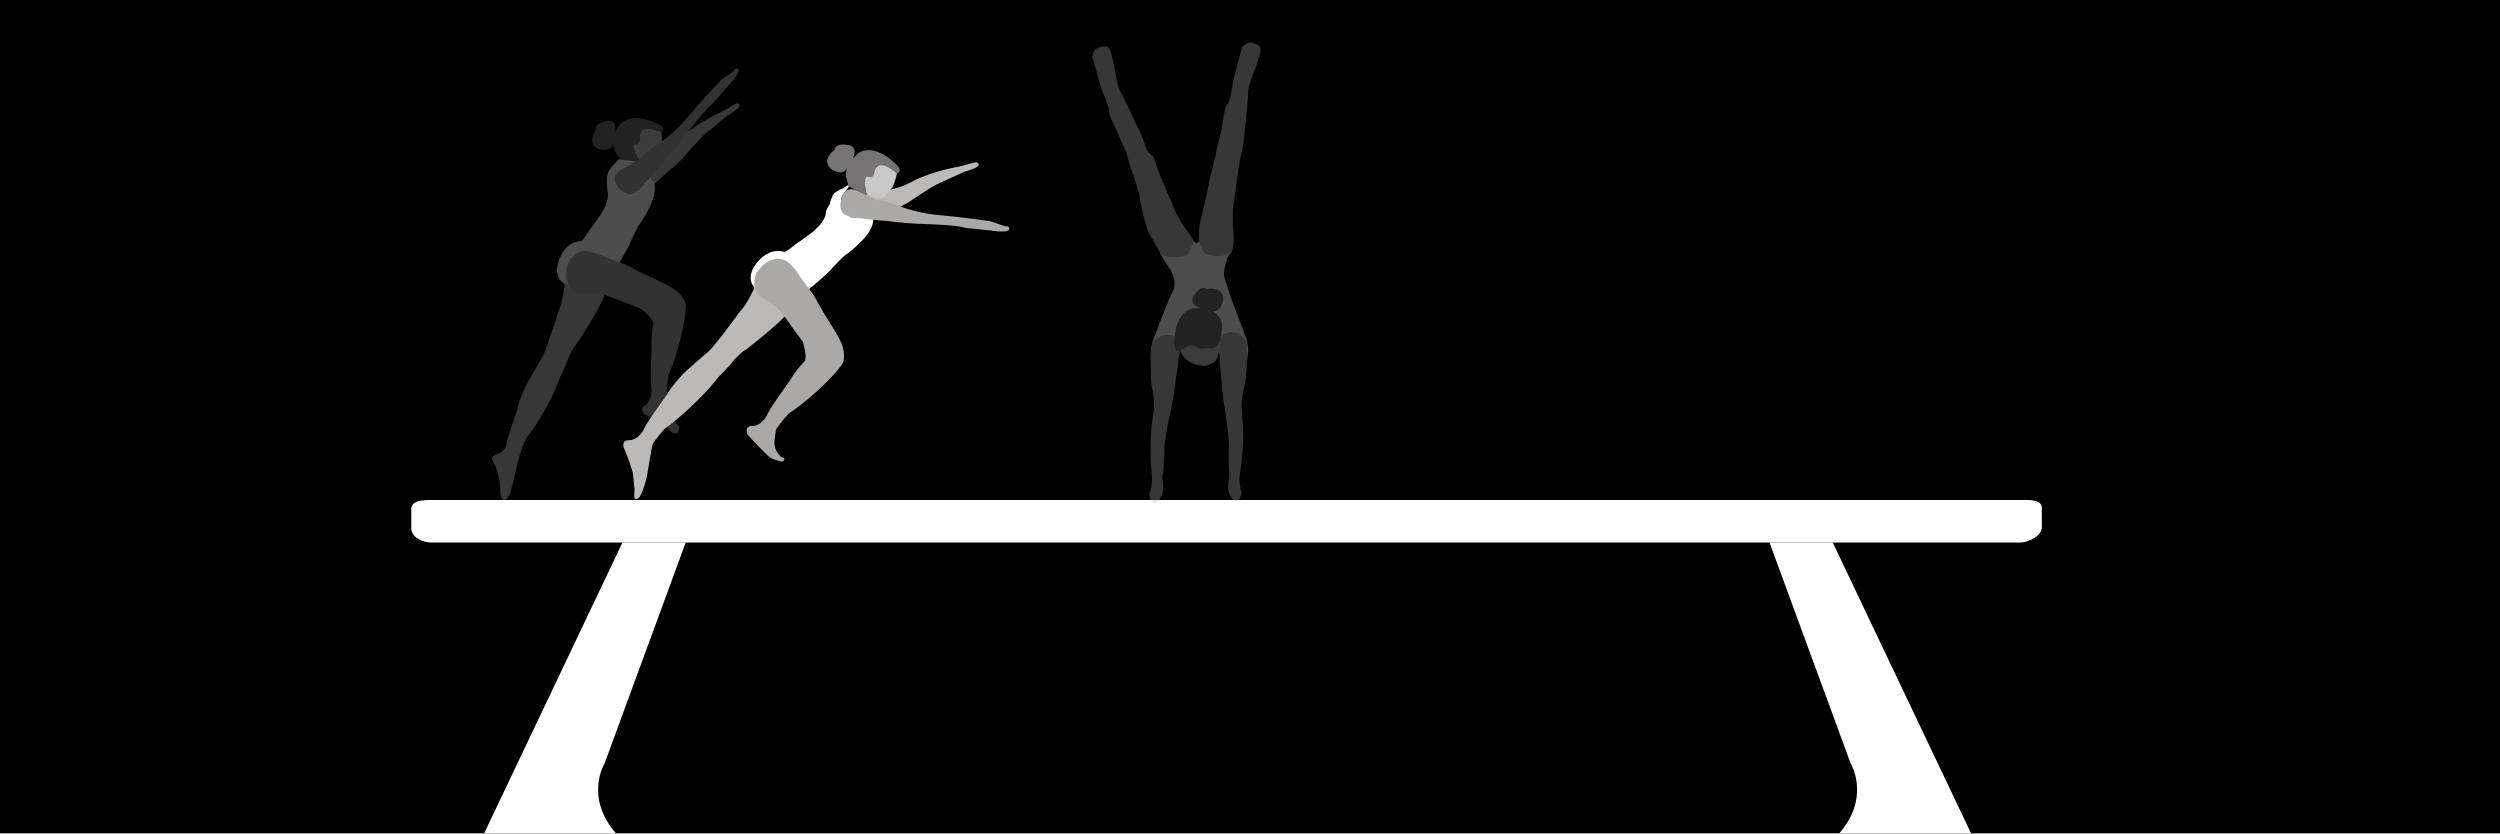
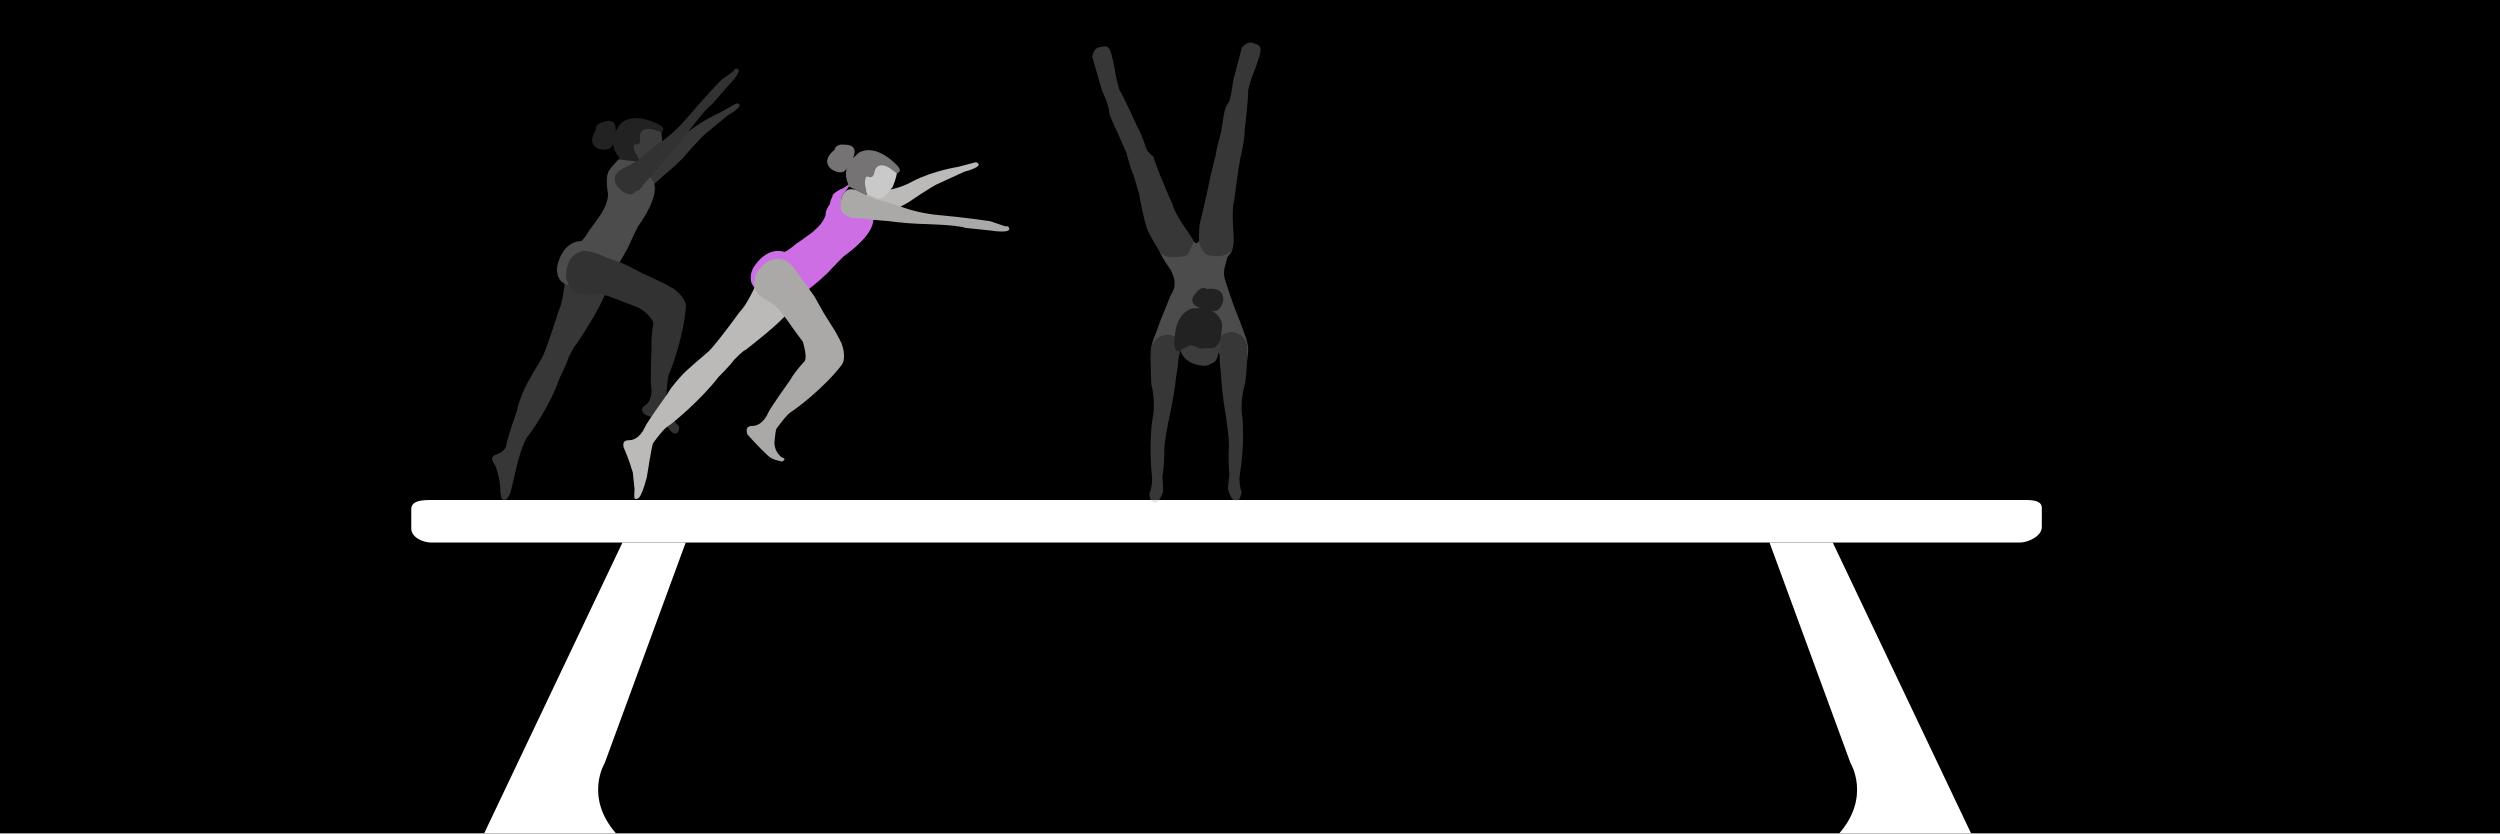
<svg xmlns="http://www.w3.org/2000/svg" id="Layer_2" data-name="Layer 2" viewBox="0 0 3240 1080">
  <defs>
    <style>
      .cls-1 {
        fill: #757373;
      }

      .cls-2 {
        fill: #fff;
      }

      .cls-3 {
        fill: #bcbab8;
      }

      .cls-4 {
        fill: #c9c9c9;
      }

      .cls-5 {
        fill: #aba9a8;
      }

      .cls-6 {
+         fill: #ce6ee5;
+       }
+ 
+       .cls-7 {
        opacity: .3;
      }
    </style>
  </defs>
  <rect width="3240" height="1080" />
  <path class="cls-2" d="m533,684.94v-25.13c0-11.28,14.76-11.81,26.04-11.81h2058.64c11.28,0,28.51-1.17,28.51,10.11v25.13c0,11.28-17.23,19.91-28.51,19.91H559.04c-11.28,0-26.04-6.93-26.04-18.21Z" />
  <path class="cls-2" d="m627.47,1080l179.23-376.85h81.96l-104.94,285.7s-26.81,43.66,14.55,91.15h-170.81Z" />
  <path class="cls-2" d="m2554.49,1080l-179.23-376.85h-81.96s104.94,285.7,104.94,285.7c0,0,26.81,43.66-14.55,91.15h170.81Z" />
-   <g class="cls-6">
+   <g class="cls-7">
    <path class="cls-3" d="m943.04,149.54s22.82-12.54,13.06-15.37c-.98-.28-2.03-.14-2.92.37l-19.32,11.04s-29.02,12.62-51.09,32.55c0,0-15.67,16.42-37.14,22.28,0,0-18.57,11.14-25.53,16.45,0,0-4.94,3.65-8.97,5.86,0,0-11.62,8.62-2.53,25.72,0,0,9.3,14.94,18.56,5.4,0,0,1.64,3.55,10.16-6.51,0,0,16.25-13.39,22.3-19.51,0,0,14.19-11.52,24.99-22.47,0,0,24.22-28.59,31.58-33.55l26.85-22.26Z" />
    <path class="cls-3" d="m661.92,637.21c1.5-6.55,10.08-43.77,11.02-45.31,0,0,6.53-21.59,10.91-26.31,4.23-4.78,29.54-40.59,41.14-75.05,0,0,9.44-18.82,11.55-26.57,0,0,7.61-16.05,9.94-17.04,0,0,29.83-44.25,36.98-64.35,0,0,1.99-16.06,3.63-17.5l5.37-8s-5.33,6.61-9.1,8.94c0,0,8.16-17.41-4.88-33.27,0,0-11.37-11.32-24.56-6.15,0,0-16.45,1.55-20.48,29.08,0,0-.46,1.57-1.18,8.48l-1.66.2s1.73,2.64.73,7.68l-1.08,6.94s-1.66,12.68-5.04,20.97c0,0-2.55,5.81-3.89,11.24l-4.01,12.42s-10.87,33.53-15.27,40.87c0,0-20.42,33.67-22.43,39.88,0,0-7.61,16.05-9.68,28.04,0,0-13.33,37.89-13.64,44.26,0,0-.19,8.16-13.57,12.53,0,0-6.93,1.92-4.44,7.86,0,0,.88,2.27,1.95,3.64.79,1.02,1.47,2.11,1.93,3.31,2.01,5.3,6.4,18.67,6.4,34.17,0,0,.58,6.8,2.62,9.04,0,0,1.94,2.04,5.73-.68,0,0,2.78-4.01,4.28-7.22.32-.68.54-1.39.71-2.12Z" />
    <path class="cls-2" d="m787.89,224.32c-.05-3.72,13.74-17.72,13.74-17.72,2.39-.24,5.16-7.39,5.16-7.39l17.41,10.05c-1.5,4.48-18.06,10-18.06,10-1.98,6.05-3.7,13.02-3.7,13.02,8.08,14.09,21.06,10.83,21.06,10.83,11.56-6.66,13.61-18.85,13.61-18.85,3.51,2.16,8.02,9.13,7.99,8.77,13.97,16.88-17.11,58.79-17.11,58.79-1.56,1.64-10.34,20.73-10.34,20.73-3.81,10.05-16.25,29.91-16.25,29.91-1.19.74-7.32,13-7.32,13-5.03,8.31-12.11,14.36-12.11,14.36l2.04-6.2c1.58-8.5.32-13.96.32-13.96-3.33-22.16-22.69-18.37-22.69-18.37l-19.53,42.49s-.47-1.05-1.79-2.38c-1.05-1.06-2.43-1.72-3.89-2.02-6.25-1.31-9.98-5.73-9.98-5.73-.96-1.05-1.77-2.46-2.45-3.98-2.54-5.67-2.79-12.09-1.08-18.06,8.76-30.65,30.06-29.07,30.06-29.07,2.39-.24,10.19-13.01,10.19-13.01,0,0-.1.66.06-.15s2.46-3.39,2.46-3.39l6.98-9.62,4.7-6.68c2.24-2.42,7.63-13.75,7.63-13.75,3.5-9.37,3.23-14.19,2.79-16.18-.33-1.48-.61-2.97-.76-4.47-.56-5.56-1.32-16.53.87-20.94Z" />
    <path class="cls-5" d="m880.31,554.55c.1-1.35-.52-2.62-1.59-3.46-4.84-3.78-9.29-15.24-11.7-19.85-3.12-5.95-3.57-18.83-3.23-19.94,0,0,.84-22.54,3.89-28.21,2.89-5.69,18.7-49.12,21.2-85.39,0,0,1.7-10.26-15.28-23.1,0,0-11.28-6.57-13.8-7.79l-26.46-12.19-21.11-10.98c-4.56-2.12-29.36-11.14-29.36-11.14-17.23-8.58-27.47-7.16-27.47-7.16-17.41,3.34-20.66,21.55-20.66,21.55-1.41,10.67-2.23,13.5,1.21,19.15,0,0,3.96,18.01,27.94,14.93,7.57-.97,15.25-.27,22.45,2.26l12.07,4.24s12.38,5.03,25.09,9.71c6.05,2.23,11.5,5.82,15.93,10.51,3.8,4.02,7.45,8.74,7.27,11.9,0,0-3.29,17.46-2.26,29.58,0,0-1.89,45.38-.58,51.63,0,0,3.63,17.22-8.21,24.85,0,0-6.22,3.61-2.3,8.72,0,0,2.36,3.27,3.95,3.64,0,0,8.83,2.13,23.54,11.53,0,0,5.3,5.21,8.18,8.87,1.76,2.25,4.52,3.59,7.36,3.3.04,0,.07,0,.11-.01.6-.07,1.15-.41,1.51-.89h0c1.36-1.81,2.17-3.98,2.33-6.24h0Z" />
    <path class="cls-4" d="m829.25,209.37s-12.88-20.13-8.69-22.04c0,0,11.61-2.06,7.69-10.75,0,0-8.89-19.27,25.26-13.88,0,0,5.78,3.12,4.11,26.85,0,0-5.74,16.87-8.2,17.76l-6.63,2.25-6.99-.93-6.57.75Z" />
    <path class="cls-1" d="m857.06,171.37s6.87-4.11-1.85-9.33c0,0-35.15-20.18-52.71.09l-4.71,8.84s3.09-19.49-15.35-13.03c0,0-11.47,1.52-10.29,10.57,0,0-13.03,17.47,3.82,24.52,0,0,16.86,4.92,18.53-7.45,0,0-.15,8.82,6.47,16.48,0,0,3.18,3.19.97,4.17l-.3.35s26.08,3.01,28.72,3.46c0,0-8.38-11.88-8.83-17.72,0,0-.6-3.55.44-4.93,0,0,.14-.34.62-.37l.49-.04s6.56,1.64,6.68-5.39c0,0,.1-.82-.1-1.3,0,0-1.95-8.5,3.84-11.72,0,0,3.71-2.73,12.83-.81-.14.34,8.35,2.47,10.72,3.59Z" />
    <path class="cls-5" d="m954.03,89.06c11.35.15-9.71,21.41-9.71,21.41l-21.33,24.43c-8.82,5.38-38.43,45.49-38.43,45.49-11.12,14.5-25.99,30.56-25.99,30.56-6.23,8.1-23.25,26.69-23.25,26.69-8.62,12.93-10.81,9.68-10.81,9.68-9.51,12.6-23.74-5.09-23.74-5.09-11.83-15.33,5.37-22.97,5.37-22.97,4.87-2.84,20.97-11.58,20.97-11.58,7.32-7.52,22.05-18.44,22.05-18.44,22.55-14.09,39.33-34.26,39.33-34.26,22.94-27.08,45.83-51,45.83-51l16.55-12.06.89-1.55c.47-.81,1.33-1.33,2.27-1.32Z" />
  </g>
-   <g>
-     <path class="cls-3" d="m1249.71,222.54s25.65-6.32,16.83-11.65c-.88-.53-1.96-.67-2.96-.4l-21.83,5.77s-31.75,4.77-58.6,18.53c0,0-19.66,11.99-42.24,12.11,0,0-21.12,6.06-29.33,9.44,0,0-5.8,2.28-10.33,3.4,0,0-13.65,5.41-9.21,24.55,0,0,5.2,17.08,16.78,10.15,0,0,.68,3.91,11.66-3.73,0,0,19.43-8.87,26.97-13.28,0,0,16.93-7.57,30.38-15.48,0,0,31.22-21.68,39.74-24.61l32.14-14.79Z" />
-     <path class="cls-3" d="m977.86,369s.81,3.1-1.8,7.62l-3.3,6.32s-5.72,11.64-11.67,18.5c0,0-4.34,4.76-7.4,9.54l-7.9,10.63s-21.37,28.67-27.99,34.3c0,0-30.59,25.7-34.54,31.02,0,0-12.54,12.95-18.44,23.78,0,0-26.95,37.38-29.33,43.4,0,0-6.54,16.62-20.83,16.46,0,0-7.29-.42-6.82,6.1,0,0,.17,4.08,1.31,5.29,0,0,5.65,12.32,11.02,30.63l2.19,21.41s-.57,9.03-.18,11.11c0,0,.21,1.27,2.23,1.71,0,0,.57.08,2.31-.82.08-.04.15-.09.21-.14.24-.2.86-.75,1.37-1.18.38-.32.7-.69.96-1.11,1.25-2.02,4.83-8.76,9.01-25.05,0,0,6.7-43.09,8.25-44.38,0,0,13.3-18.62,19.05-21.72,5.62-3.21,43.41-34.69,65.78-64.02,0,0,15.2-15.01,19.75-21.77,0,0,12.54-12.95,15.1-13.13,0,0,43.08-32.8,56.5-49.79,0,0,7.14-14.79,9.19-15.64l7.77-5.94s-7.28,4.61-11.65,5.63c0,0,13.51-14.07,6.15-33.56,0,0-7.24-14.58-21.59-13.91,0,0-16.31-3.87-29.15,21.27,0,0-.96,1.36-3.89,7.77l-1.66-.35Z" />
-     <path class="cls-2" d="m984.88,378.9c-.67-1.36-1.77-2.44-3.07-3.21-5.58-3.29-7.72-8.76-7.72-8.76-.58-1.32-.9-2.94-1.06-4.62-.59-6.27,1.26-12.53,4.85-17.71,18.4-26.6,38.35-18.15,38.35-18.15,2.38.54,14.03-9.18,14.03-9.18,0,0-.31.61.11-.12s3.46-2.45,3.46-2.45l9.83-6.97,6.7-4.89c2.94-1.6,11.81-10.73,11.81-10.73,8.98-11.01,7.96-15.85,7.96-15.85.05-4.57,5.32-11.58,5.32-11.58,1.01-5.92,2.3-7.64,2.3-7.64,1.59-2.56,1.17-3.59,1.17-3.59,1.17-3.59,11.25-8.58,11.25-8.58,2.38.54,14.68-9.75,14.68-9.75l-4.27,6.13c-2.91,3.82-7.65,9.98-7.65,9.98-3.87,5.17-3.04,14.24-3.04,14.24,3.18,16.17,16.7,17.26,16.7,17.26,13.28-2.63,19.22-13.67,19.22-13.67,2.67,3.22,4.73,11.39,4.83,11.03,7.93,20.77-35.59,50.91-35.59,50.91-2.04,1.07-16.69,16.55-16.69,16.55-6.93,8.41-25.36,23.44-25.36,23.44-1.38.33-11.27,10.11-11.27,10.11-7.54,6.35-16.31,9.85-16.31,9.85l3.98-5.29c4.29-7.65,4.85-13.31,4.85-13.31,4.02-22.38-15.81-25.04-15.81-25.04l-32.61,34.46s-.11-1.16-.95-2.87Z" />
-     <path class="cls-5" d="m994.33,389.57c6.86,3.25,12.79,8.17,17.4,14.19l7.89,10.31s11.16,16.12,20.9,28.79c0,0,6.2,19.97,2.27,25.3,0,0-12.49,12.99-18.35,23.85,0,0-26.81,37.48-29.17,43.51,0,0-6.48,16.64-20.77,16.54,0,0-7.29-.39-6.8,6.13,0,0,.19,4.08,1.33,5.29,0,0,13.02,14.85,26.02,26.88,3.03,2.8,6.68,4.82,10.67,5.87l7.4,1.93c1.16-.11,2.32-1.09,3.15-1.98.66-.71.46-1.84-.4-2.28l-3.05-1.55c-1.04-.37-2.69-2.2-4.33-4.34-3.61-4.69-5.25-10.6-4.68-16.48.66-6.78,1.64-15.23,2.56-15.99,0,0,13.24-18.67,18.97-21.79,5.61-3.23,43.17-31.31,65.43-60.72,0,0,7.14-7.77-.14-28.1,0,0-5.93-11.84-7.39-14.28l-15.7-25.04-11.83-21.05c-2.69-4.34-18.74-25.77-18.74-25.77-9.86-16.85-19.35-21.34-19.35-21.34-16.64-6.83-29.51,6.82-29.51,6.82-7.13,8.28-9.39,10.22-9.61,16.93,0,0-6.72,17.7,15.83,28.39Z" />
-     <path class="cls-4" d="m1123.11,252.21s-5.82-23.53-1.17-24.01c0,0,11.82,1.8,10.89-7.82,0,0-2.27-21.41,28.79-5.11,0,0,4.54,4.88-4.79,27.14,0,0-11.01,14.33-13.66,14.39h-7.1l-6.41-3.17-6.55-1.42Z" />
-     <path class="cls-1" d="m1162.21,224.75s7.94-1.71,1.26-9.56c0,0-27.2-30.84-50.67-17.09l-7.41,6.96s9.32-17.72-10.51-17.52c0,0-11.52-2.27-13.34,6.81,0,0-18.22,12.54-4.31,24.8,0,0,14.59,10.22,20.23-1.12,0,0-3.01,8.43.85,17.94,0,0,2.02,4.1-.43,4.32l-.4.24s24.08,11.39,26.47,12.68c0,0-4.19-14.14-2.71-19.9,0,0,.58-3.6,2.03-4.59,0,0,.24-.28.72-.16l.48.12s5.77,3.71,8.18-3c0,0,.36-.76.33-1.28,0,0,.89-8.8,7.51-10.01,0,0,4.45-1.41,12.59,3.4-.24.28,7.22,5.09,9.13,6.94Z" />
-     <path class="cls-5" d="m1307.13,294.27c6.52,9.49-23.43,4.47-23.43,4.47l-32.73-3.39c-9.62-4.17-60.19-5.25-60.19-5.25-18.53-.73-40.53-3.68-40.53-3.68-10.36-.43-35.73-3.66-35.73-3.66-15.76.41-14.34-3.3-14.34-3.3-16.01-.52-9.66-22.66-9.66-22.66,5.79-18.78,22.18-8.98,22.18-8.98,5.2,2.38,21.86,10.61,21.86,10.61,10.52,1.68,28.18,7.49,28.18,7.49,24.86,10.45,51.41,12.57,51.41,12.57,35.86,3.18,69.09,8.17,69.09,8.17l19.68,6.67,1.8-.17c.94-.09,1.88.33,2.42,1.11Z" />
-   </g>
-   <g class="cls-6">
+   <path class="cls-3" d="m1249.71,222.54s25.65-6.32,16.83-11.65c-.88-.53-1.96-.67-2.96-.4l-21.83,5.77s-31.75,4.77-58.6,18.53c0,0-19.66,11.99-42.24,12.11,0,0-21.12,6.06-29.33,9.44,0,0-5.8,2.28-10.33,3.4,0,0-13.65,5.41-9.21,24.55,0,0,5.2,17.08,16.78,10.15,0,0,.68,3.91,11.66-3.73,0,0,19.43-8.87,26.97-13.28,0,0,16.93-7.57,30.38-15.48,0,0,31.22-21.68,39.74-24.61l32.14-14.79Z" />
+   <path class="cls-3" d="m977.86,369s.81,3.1-1.8,7.62l-3.3,6.32s-5.72,11.64-11.67,18.5c0,0-4.34,4.76-7.4,9.54l-7.9,10.63s-21.37,28.67-27.99,34.3c0,0-30.59,25.7-34.54,31.02,0,0-12.54,12.95-18.44,23.78,0,0-26.95,37.38-29.33,43.4,0,0-6.54,16.62-20.83,16.46,0,0-7.29-.42-6.82,6.1,0,0,.17,4.08,1.31,5.29,0,0,5.65,12.32,11.02,30.63l2.19,21.41s-.57,9.03-.18,11.11c0,0,.21,1.27,2.23,1.71,0,0,.57.08,2.31-.82.08-.04.15-.09.21-.14.24-.2.86-.75,1.37-1.18.38-.32.7-.69.96-1.11,1.25-2.02,4.83-8.76,9.01-25.05,0,0,6.7-43.09,8.25-44.38,0,0,13.3-18.62,19.05-21.72,5.62-3.21,43.41-34.69,65.78-64.02,0,0,15.2-15.01,19.75-21.77,0,0,12.54-12.95,15.1-13.13,0,0,43.08-32.8,56.5-49.79,0,0,7.14-14.79,9.19-15.64l7.77-5.94s-7.28,4.61-11.65,5.63c0,0,13.51-14.07,6.15-33.56,0,0-7.24-14.58-21.59-13.91,0,0-16.31-3.87-29.15,21.27,0,0-.96,1.36-3.89,7.77l-1.66-.35Z" />
+   <path class="cls-6" d="m984.88,378.9c-.67-1.36-1.77-2.44-3.07-3.21-5.58-3.29-7.72-8.76-7.72-8.76-.58-1.32-.9-2.94-1.06-4.62-.59-6.27,1.26-12.53,4.85-17.71,18.4-26.6,38.35-18.15,38.35-18.15,2.38.54,14.03-9.18,14.03-9.18,0,0-.31.61.11-.12s3.46-2.45,3.46-2.45l9.83-6.97,6.7-4.89c2.94-1.6,11.81-10.73,11.81-10.73,8.98-11.01,7.96-15.85,7.96-15.85.05-4.57,5.32-11.58,5.32-11.58,1.01-5.92,2.3-7.64,2.3-7.64,1.59-2.56,1.17-3.59,1.17-3.59,1.17-3.59,11.25-8.58,11.25-8.58,2.38.54,14.68-9.75,14.68-9.75l-4.27,6.13c-2.91,3.82-7.65,9.98-7.65,9.98-3.87,5.17-3.04,14.24-3.04,14.24,3.18,16.17,16.7,17.26,16.7,17.26,13.28-2.63,19.22-13.67,19.22-13.67,2.67,3.22,4.73,11.39,4.83,11.03,7.93,20.77-35.59,50.91-35.59,50.91-2.04,1.07-16.69,16.55-16.69,16.55-6.93,8.41-25.36,23.44-25.36,23.44-1.38.33-11.27,10.11-11.27,10.11-7.54,6.35-16.31,9.85-16.31,9.85l3.98-5.29c4.29-7.65,4.85-13.31,4.85-13.31,4.02-22.38-15.81-25.04-15.81-25.04l-32.61,34.46s-.11-1.16-.95-2.87Z" />
+   <path class="cls-5" d="m994.33,389.57c6.86,3.25,12.79,8.17,17.4,14.19l7.89,10.31s11.16,16.12,20.9,28.79c0,0,6.2,19.97,2.27,25.3,0,0-12.49,12.99-18.35,23.85,0,0-26.81,37.48-29.17,43.51,0,0-6.48,16.64-20.77,16.54,0,0-7.29-.39-6.8,6.13,0,0,.19,4.08,1.33,5.29,0,0,13.02,14.85,26.02,26.88,3.03,2.8,6.68,4.82,10.67,5.87l7.4,1.93c1.16-.11,2.32-1.09,3.15-1.98.66-.71.46-1.84-.4-2.28l-3.05-1.55c-1.04-.37-2.69-2.2-4.33-4.34-3.61-4.69-5.25-10.6-4.68-16.48.66-6.78,1.64-15.23,2.56-15.99,0,0,13.24-18.67,18.97-21.79,5.61-3.23,43.17-31.31,65.43-60.72,0,0,7.14-7.77-.14-28.1,0,0-5.93-11.84-7.39-14.28l-15.7-25.04-11.83-21.05c-2.69-4.34-18.74-25.77-18.74-25.77-9.86-16.85-19.35-21.34-19.35-21.34-16.64-6.83-29.51,6.82-29.51,6.82-7.13,8.28-9.39,10.22-9.61,16.93,0,0-6.72,17.7,15.83,28.39Z" />
+   <path class="cls-4" d="m1123.11,252.21s-5.82-23.53-1.17-24.01c0,0,11.82,1.8,10.89-7.82,0,0-2.27-21.41,28.79-5.11,0,0,4.54,4.88-4.79,27.14,0,0-11.01,14.33-13.66,14.39h-7.1l-6.41-3.17-6.55-1.42Z" />
+   <path class="cls-1" d="m1162.21,224.75s7.94-1.71,1.26-9.56c0,0-27.2-30.84-50.67-17.09l-7.41,6.96s9.32-17.72-10.51-17.52c0,0-11.52-2.27-13.34,6.81,0,0-18.22,12.54-4.31,24.8,0,0,14.59,10.22,20.23-1.12,0,0-3.01,8.43.85,17.94,0,0,2.02,4.1-.43,4.32l-.4.24s24.08,11.39,26.47,12.68c0,0-4.19-14.14-2.71-19.9,0,0,.58-3.6,2.03-4.59,0,0,.24-.28.72-.16l.48.12s5.77,3.71,8.18-3c0,0,.36-.76.33-1.28,0,0,.89-8.8,7.51-10.01,0,0,4.45-1.41,12.59,3.4-.24.28,7.22,5.09,9.13,6.94Z" />
+   <path class="cls-5" d="m1307.13,294.27c6.52,9.49-23.43,4.47-23.43,4.47l-32.73-3.39c-9.62-4.17-60.19-5.25-60.19-5.25-18.53-.73-40.53-3.68-40.53-3.68-10.36-.43-35.73-3.66-35.73-3.66-15.76.41-14.34-3.3-14.34-3.3-16.01-.52-9.66-22.66-9.66-22.66,5.79-18.78,22.18-8.98,22.18-8.98,5.2,2.38,21.86,10.61,21.86,10.61,10.52,1.68,28.18,7.49,28.18,7.49,24.86,10.45,51.41,12.57,51.41,12.57,35.86,3.18,69.09,8.17,69.09,8.17l19.68,6.67,1.8-.17c.94-.09,1.88.33,2.42,1.11Z" />
+   <g class="cls-7">
    <path class="cls-3" d="m1415.56,73.51c2.09-10.85,7.91-11.96,7.91-11.96l6.85-1.45c3.02-.64,6.08.8,7.58,3.49,2.72,4.89,3.61,11.23,3.61,11.23.95,3.46,1.44,6.35,1.44,6.35,2.02,8.39,1.84,9.84,1.84,9.84,2,13.51,6.16,25.99,6.16,25.99,4.04,5.1,23.01,47.32,23.01,47.32,6.46,10.58,11.42,27.99,11.42,27.99,2.64,6.11,9.62,10.73,9.62,10.73,1.56,8.58,15.77,41.58,15.77,41.58l5.27,12.21c2.62,5.06,4.58,11.23,4.58,11.23,2.98,8.62,10.23,19.45,10.23,19.45l3.84,6.04,4.58,6.66c4.1,5.78,4.8,7.29,4.8,7.29,15.42,23.8,1.43,40.26,1.43,40.26-5.36,4.9-6.25,4.37-13.01,7.21-12.88,5.42-8.41,8.32-14.65-4.18-2.78-5.57-28.14-44.5-31.78-55.62-6.25-21.7-9.78-44-9.78-44-2.58-8.02-7.35-24.57-7.35-24.57-3.59-7.36-9.01-28.12-9.01-28.12-14.27-34.2-22.67-47.98-22.63-54.49.19-6.56-9.32-27.49-9.32-27.49l-12.41-43.01Z" />
    <path class="cls-3" d="m1609.48,61.53c7.36-8.24,12.93-6.21,12.93-6.21l6.62,2.27c2.92,1,4.81,3.8,4.72,6.89-.18,5.59-2.66,11.49-2.66,11.49-.96,3.45-2.02,6.19-2.02,6.19-2.56,8.24-3.46,9.39-3.46,9.39-5.21,12.62-8.03,25.48-8.03,25.48.86,6.45-4.5,52.43-4.5,52.43.13,12.39-4.54,29.89-4.54,29.89-.87,6.6,1.71-5.88,1.71-5.88-3.06,8.17-7.78,43.78-7.78,43.78l-1.73,13.19c-.34,5.69-1.82,11.99-1.82,11.99-1.86,8.93-1.19,21.94-1.19,21.94l.2,7.16.52,8.07c.56,7.06.38,8.72.38,8.72,1.04,28.34-15.64,24.93-15.64,24.93-7.12,1.46-11.37,10.91-18.64,9.89-13.83-1.95-11.88-15.32-10.82-29.25.47-6.21-.4-10.35.99-23.22,5.76-21.83,14.78-65.47,14.78-65.47,1.89-8.21,6.29-24.86,6.29-24.86.69-8.16,6.68-28.76,6.68-28.76,5.28-36.68,6.19-32.79,9.55-38.36,3.53-5.53,6.09-28.38,6.09-28.38l11.39-43.29Z" />
    <g>
      <path class="cls-2" d="m1546.94,312.45c.18.89-4.77,12.62-6.65,15.89-3.18,5.52-17.13,4.59-23.07,4.88-9.9.5-15.31-8.78-15.31-8.78l5.08,9.7c2.37,4.02,6.41,10.19,8.17,12.5,1.35,1.77,2.46,3.62,2.46,3.62l2.93,7.39c1.07,2.71,1.63,5.59,1.65,8.5v2.02c.03,3.25-.74,6.47-2.24,9.35l-3.53,6.81-13.9,34.78c-1.17,3.34-2.48,6.91-3.98,11.18l-4.22,11.13c-1.51,3.48-2.86,12.47-2.86,12.47-.45,5.05-.1,18.67-.1,18.67l.37-7.46c.36-4.81.89-12.6.89-12.6.53-6.47,7.19-12.73,7.19-12.73,13.15-10.05,24.06-1.87,24.06-1.87,8.24,10.82,5.35,15.67,5.35,15.67,4.15-.64,11.15,1.99,10.98,2.32,19.79-10.35,7.1-61.99,7.1-61.99-.82-2.16.9-23.72.9-23.72.39-10.94,6.98-36.25,6.98-36.25-.82-1.16-4.51-17.03-4.51-17.03" />
      <path class="cls-2" d="m1550.7,316.89s-2.99,18.84-3.81,20.01c0,0-1.28,20.1-.89,31.05,0,0-3.34,20.87-4.16,23.03,0,0,7.24,50.92,27.02,61.27-.17-.33,6.82,4.44,10.97,5.09,0,0-2.88-12.26,5.36-23.08,0,0,10.91-8.18,24.06,1.87,0,0,5.97,6.39,6.5,12.86,0,0-.04,7.52.31,12.33v7.43s2-13.44,1.55-18.49c0,0-1.35-8.99-2.86-12.47l-7.96-21.83c-.94-1.63-3.82-10.28-7.46-18.84,0,0-4.68-12.98-5.93-16.79l-3.7-11.43-2.4-7.41s0-.03-.01-.04c-1.29-4.9-1.35-10.04-.06-14.94l3.49-13.17,1.35-1.94c1.53-1.01,5.05-6.94,4.47-6.52-1.77,1.27-2.58,2.4-5.35,3.77-2.64,1.3-2.92,1.95-9.82,3.36,0,0-10.62.67-17.31-2.15-5.15-2.18-9.47-11.97-10.23-17.51" />
    </g>
    <path class="cls-3" d="m1507.45,636.89s-7.55,23.79-16.02,11.36c0,0-3.47-10.07-.84-10.67,0,0,3.77-12.44,2.24-21.51,0,0-4.56-38.49.95-74.23,0,0,4.68-17.91-1.7-44.2,0,0-1.29-21.24-.4-31.9,0,0,.52-7.49.29-13.12,0,0,1.27-17.65,20.98-18.78,0,0,17.94.43,14.6,16.17,0,0,3.96-.49-.23,14.78,0,0-.72,11.32-2.79,21.53,0,0-2.41,22.17-6.15,40.42,0,0-11.08,49.58-9.33,59.97,0,0-.46,21.26-2.71,31.15.33-.01,1.11,13.05,1.11,19.06Z" />
    <path class="cls-3" d="m1591.34,633.74s6.29,24.15,15.4,12.18c0,0,4-9.87,1.4-10.62,0,0-3.11-12.62-1.11-21.6,0,0,6.57-38.19,2.94-74.18,0,0-3.74-18.13,4.02-44.05,0,0,2.4-21.14,2.07-31.83,0,0-.13-7.51.4-13.12,0,0-.34-17.69-19.96-19.86,0,0-17.94-.51-15.43,15.38,0,0-3.93-.7-.55,14.77,0,0,.12,11.34,1.66,21.64,0,0,1.25,22.27,4.02,40.68,0,0,8.47,50.1,6.18,60.37,0,0-.66,21.26,1.07,31.25-.33-.03-1.79,12.98-2.11,18.97Z" />
    <path class="cls-4" d="m1581.61,440.76s-16.54-17.5-19.42-13.8c0,0-4.79,11.02-12.47,5.09,0,0-17.84-15.69-20.58,19.44,0,0,1.96,18.06,25.88,22.01,0,0,5.47,1.35,9.51.05l3.76-1.51c5.98-2.4,8.68-4.71,10.07-11.54l2.19-8.83c.46-1.84.77-3.71.94-5.59l.12-5.32Z" />
    <path class="cls-1" d="m1529.9,453.95s-6.79,4.52-7.77-5.79c0,0-3.16-41.18,23.18-48.46l10.2-.46s-19.29-5.7-5.26-19.84c0,0,6.43-9.89,14.24-4.84,0,0,21.79-4.34,20.88,14.26,0,0-2.86,17.67-14.97,13.78,0,0,8.18,3.73,12.33,13.18,0,0,.16.48.39,1.22.95,3.06,1.08,6.31.39,9.43h0s-1.16,11.69-1.9,14.32c0,0-4.64,10.28-9.96,10.38,0,0-2.94.39-5.26-.06,0,0-1.82.11-2.53.13l-1.56.09s-4.29,1.94-10.81-1.03c0,0-.8-.27-1.15-.66,0,0-6.19-4.11-11.69-.19,0,0-1.32.74-4.36,2.14-1.13.24-2.14.65-4.38,2.38Z" />
    <path class="cls-2" d="m1548.27,314.04s1.99,2.34,4.37,0l-.98,4.06-2.24-.11-1.15-3.95Z" />
  </g>
</svg>
